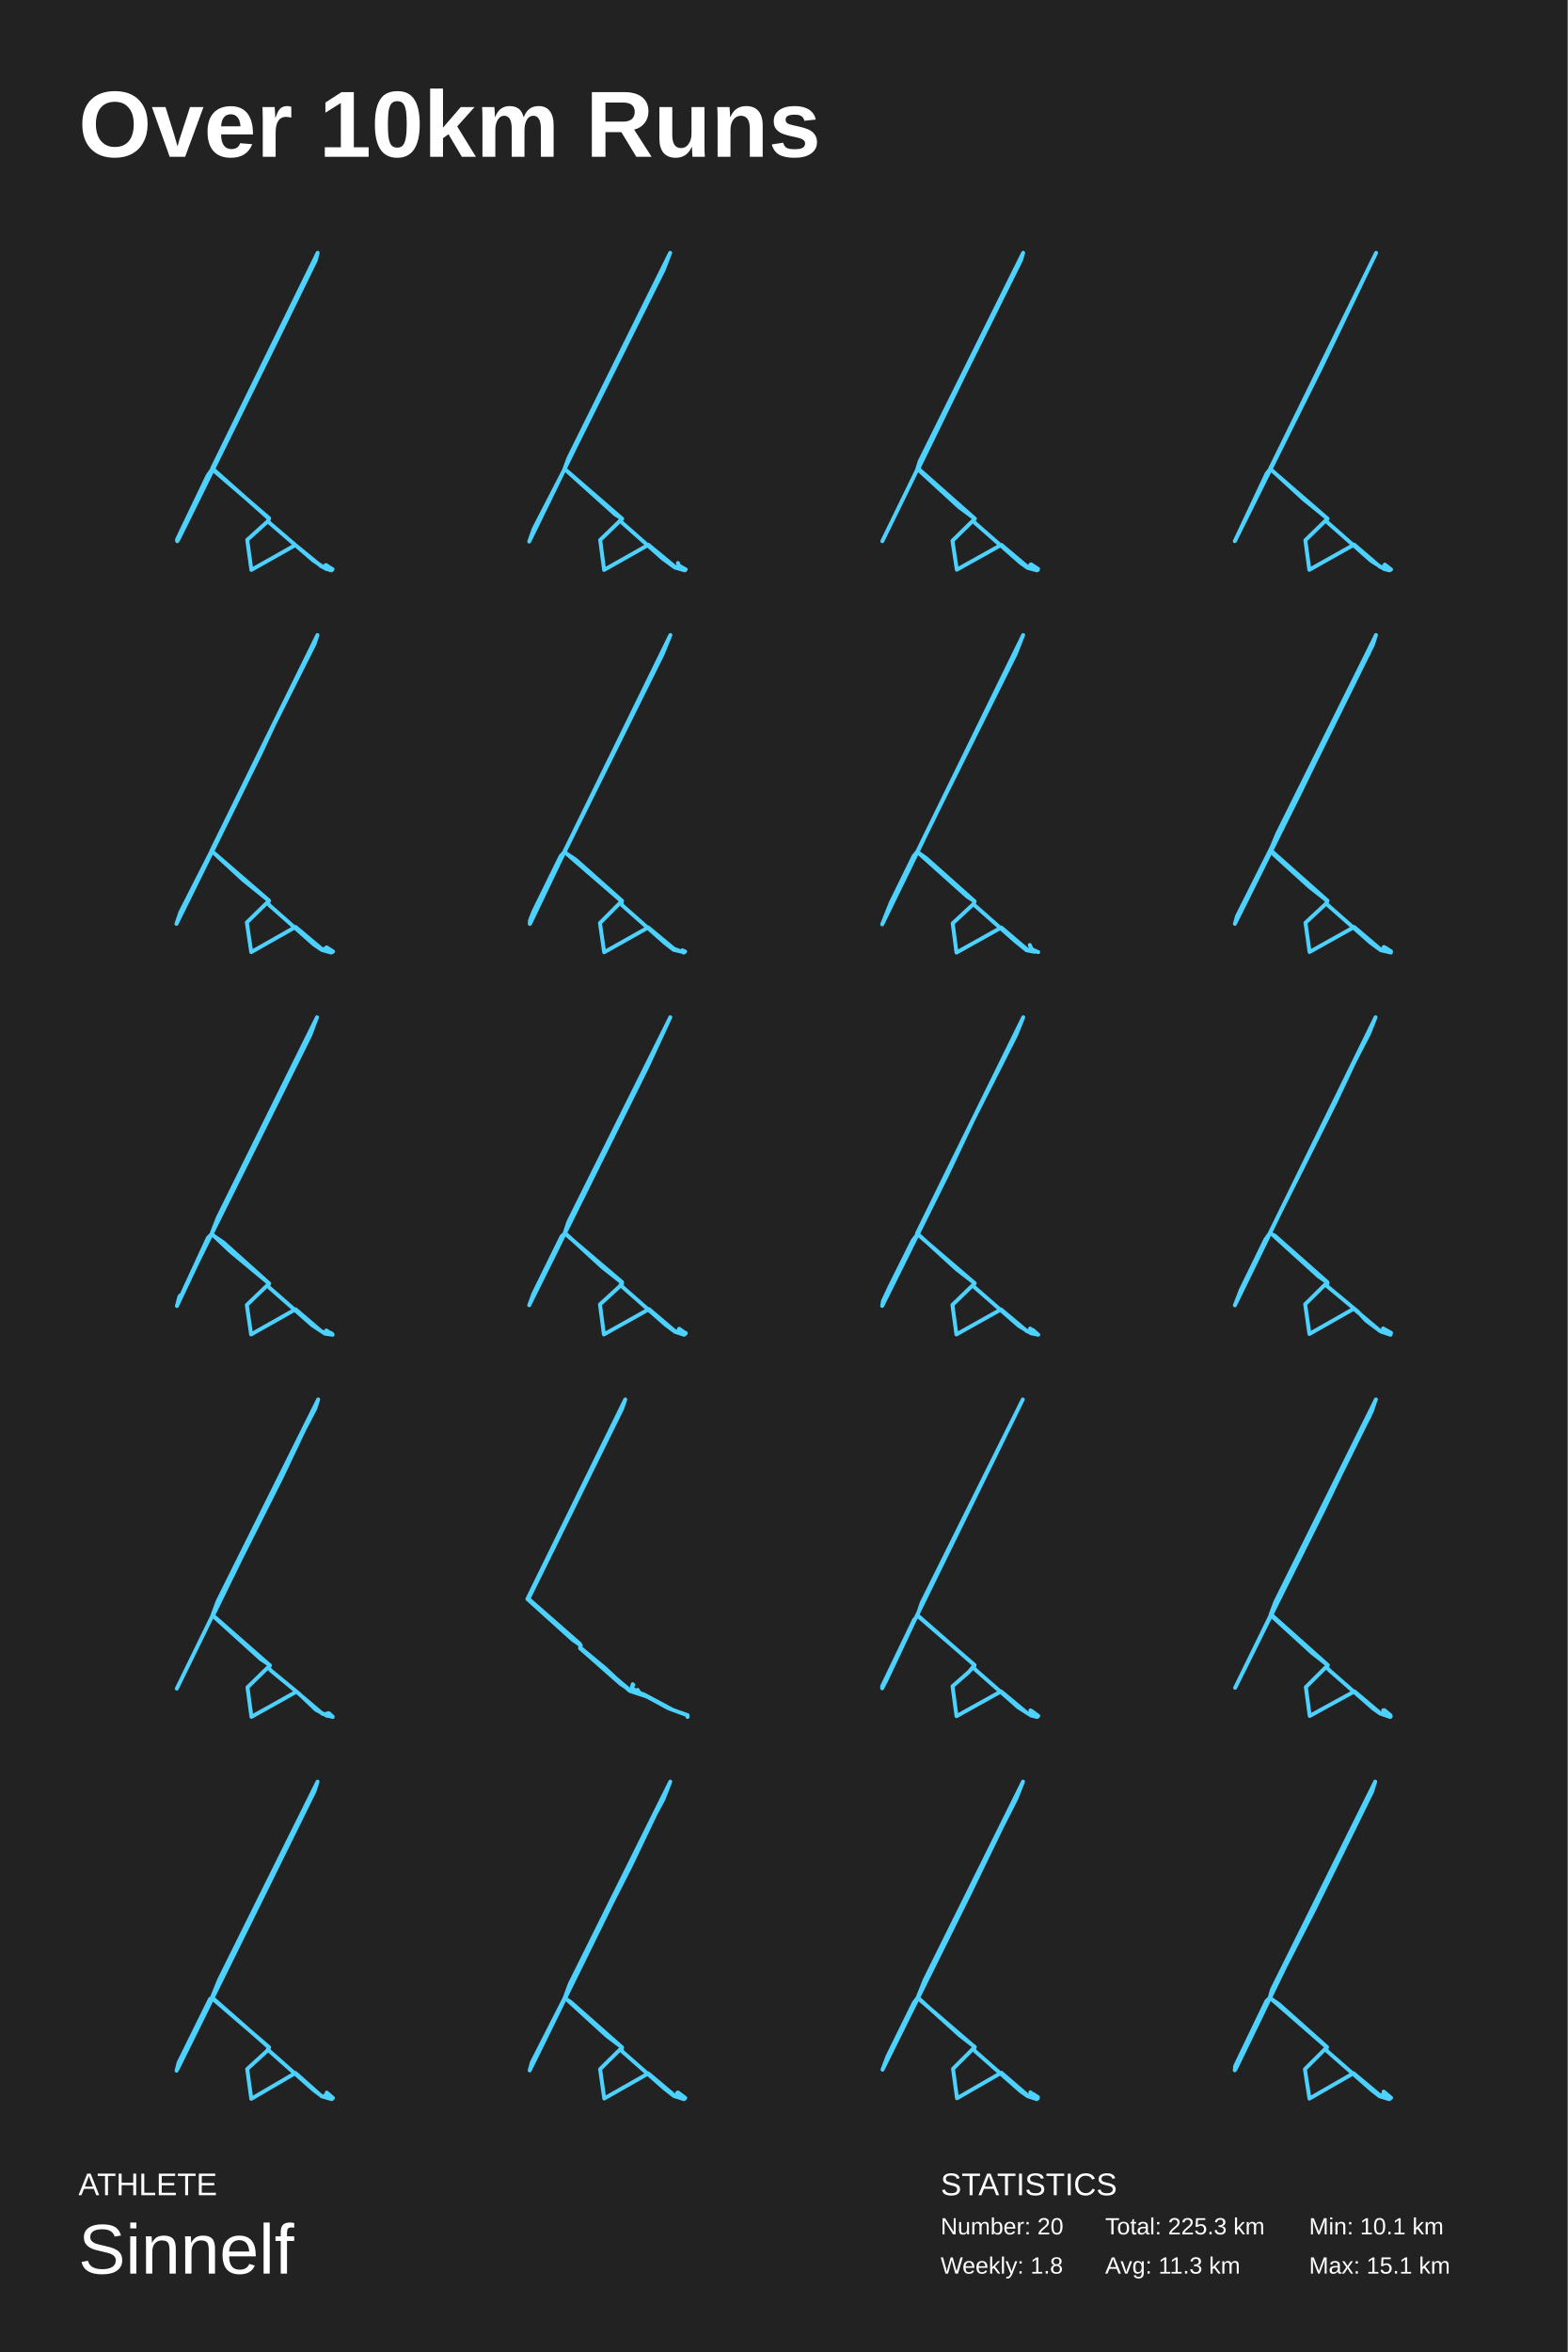
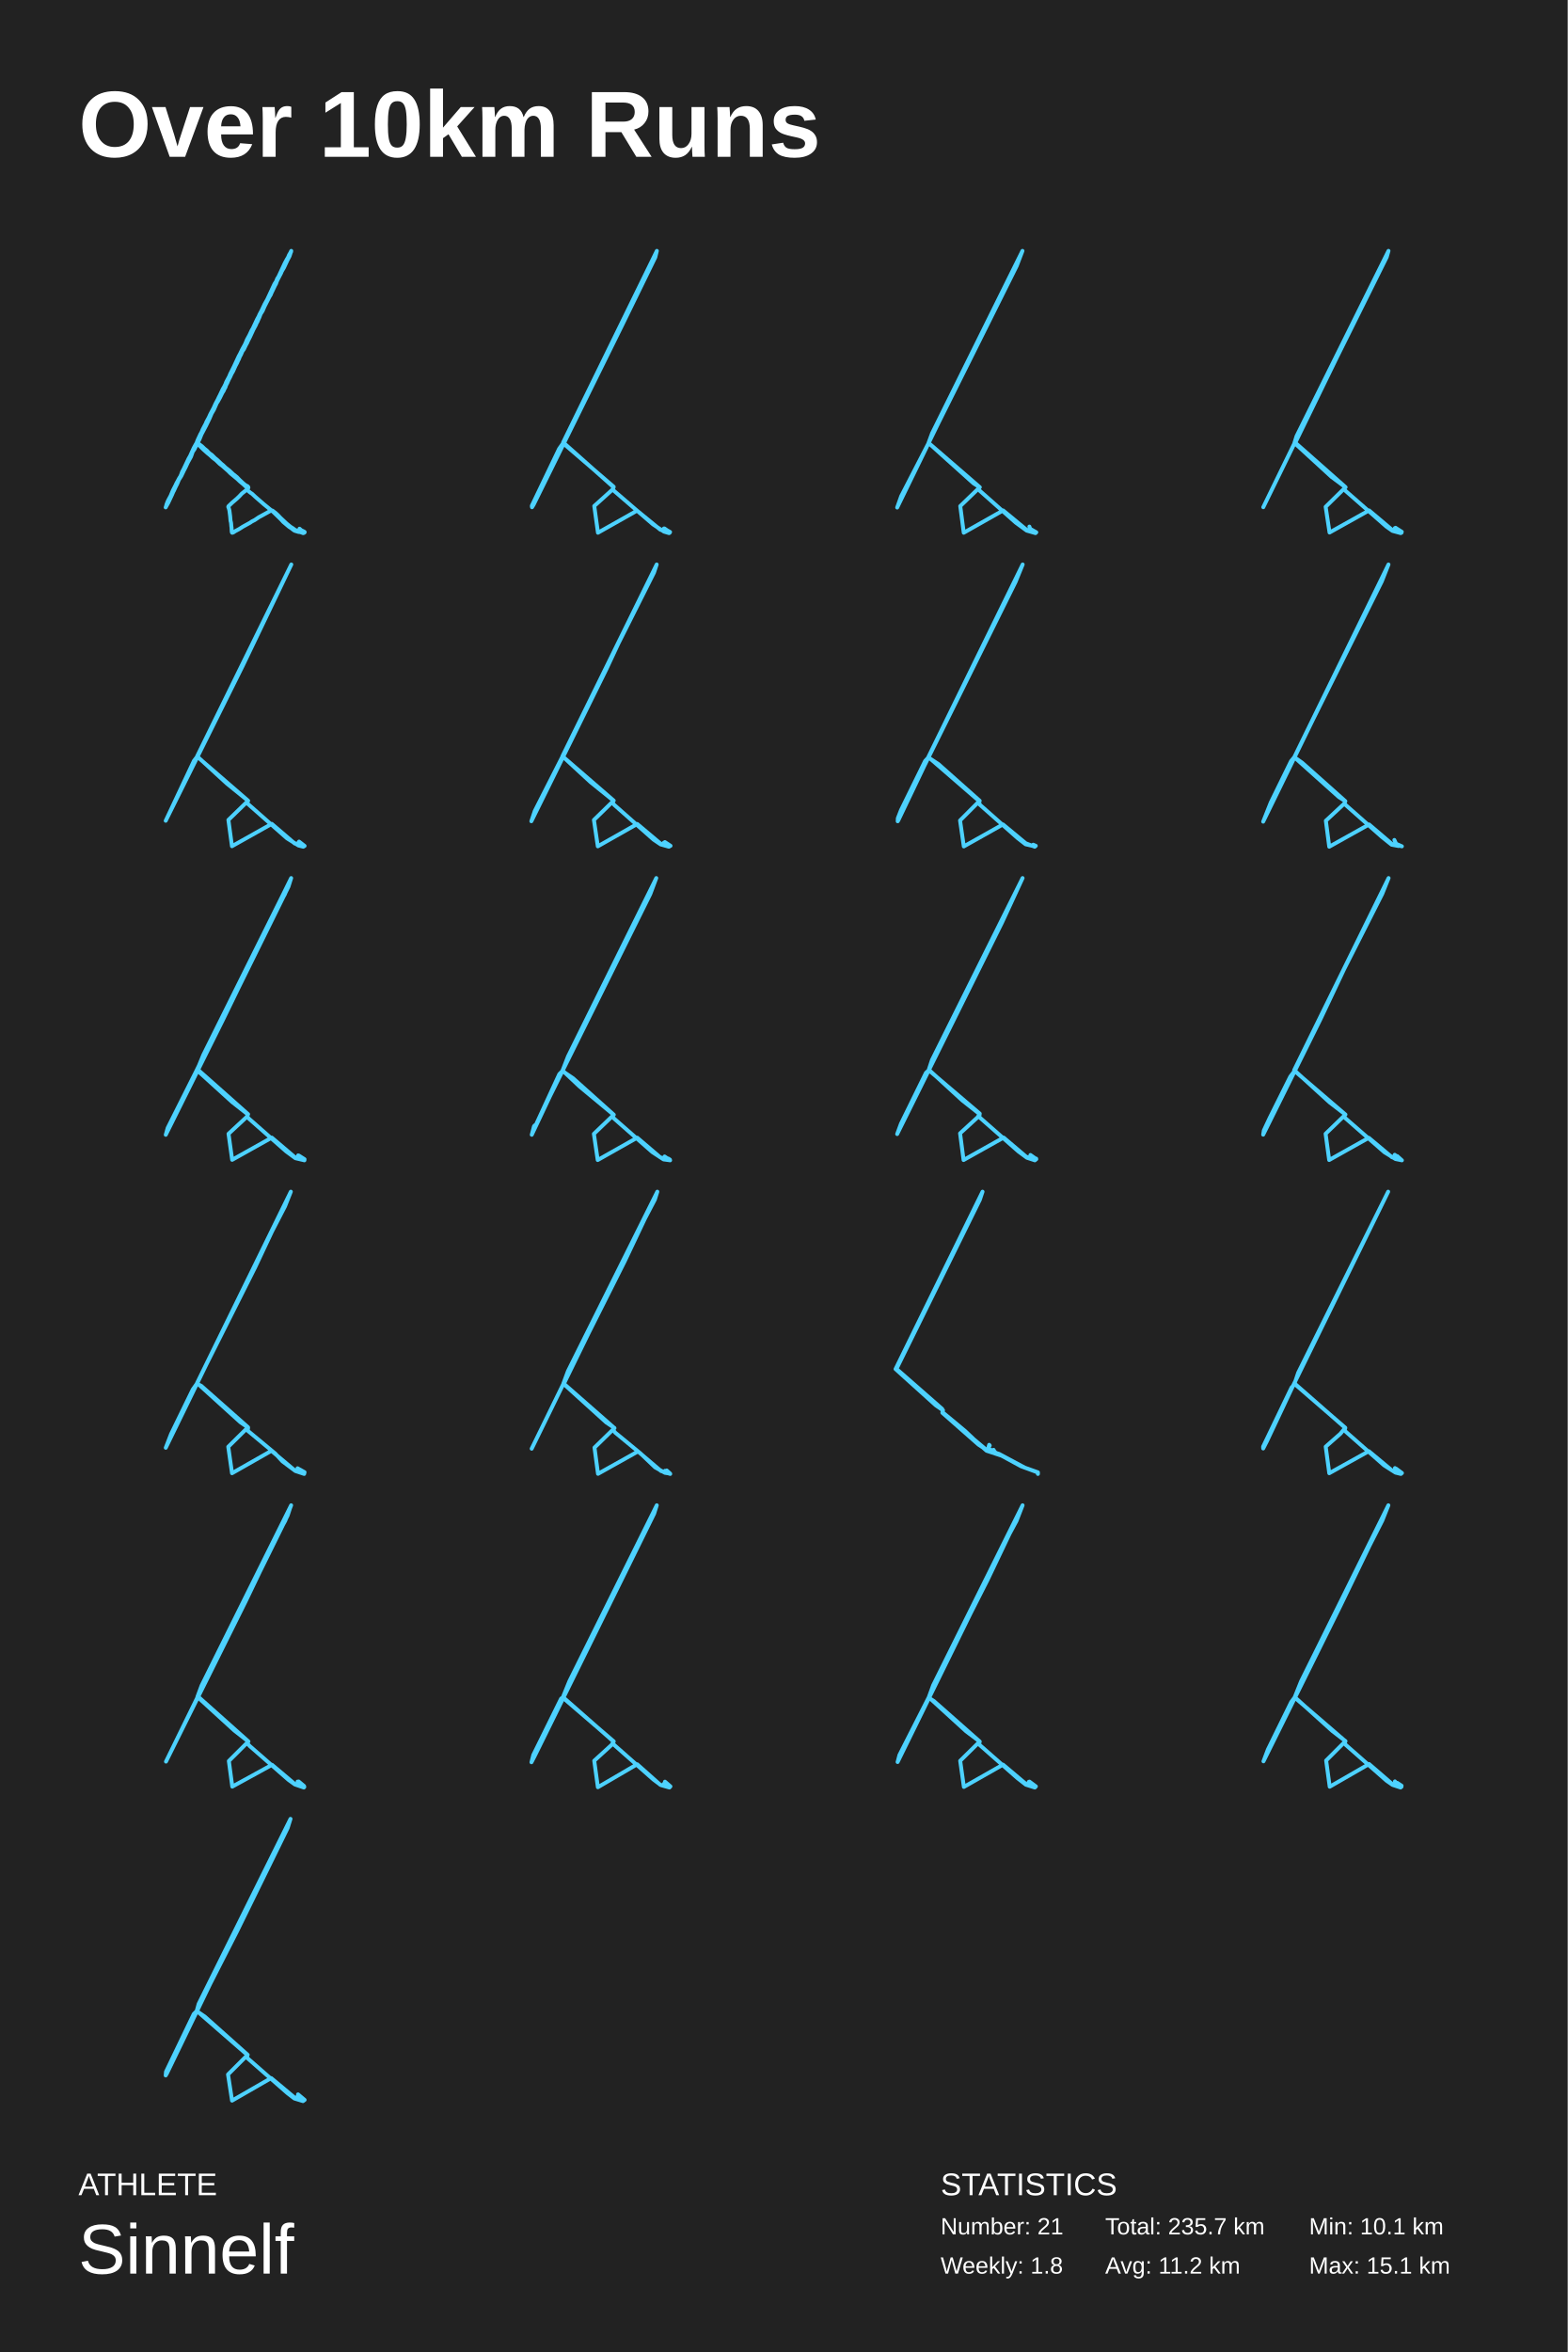
<svg xmlns="http://www.w3.org/2000/svg" baseProfile="full" height="300mm" version="1.1" viewBox="0,0,200,300" width="200mm">
  <defs />
  <rect fill="#222222" height="300" width="200" x="0" y="0" />
  <text fill="#FFFFFF" style="font-size:12px; font-family:Arial; font-weight:bold;" x="10" y="20">Over 10km Runs</text>
  <text fill="#FFFFFF" style="font-size:4px; font-family:Arial" x="10" y="280">ATHLETE</text>
  <text fill="#FFFFFF" style="font-size:9px; font-family:Arial" x="10" y="290">Sinnelf</text>
  <text fill="#FFFFFF" style="font-size:4px; font-family:Arial" x="120" y="280">STATISTICS</text>
-   <text fill="#FFFFFF" style="font-size:3px; font-family:Arial" x="120" y="285">Number: 20</text>
+   <text fill="#FFFFFF" style="font-size:3px; font-family:Arial" x="120" y="285">Number: 21</text>
  <text fill="#FFFFFF" style="font-size:3px; font-family:Arial" x="120" y="290">Weekly: 1.8</text>
-   <text fill="#FFFFFF" style="font-size:3px; font-family:Arial" x="141" y="285">Total: 225.3 km</text>
-   <text fill="#FFFFFF" style="font-size:3px; font-family:Arial" x="141" y="290">Avg: 11.3 km</text>
+   <text fill="#FFFFFF" style="font-size:3px; font-family:Arial" x="141" y="285">Total: 235.7 km</text>
+   <text fill="#FFFFFF" style="font-size:3px; font-family:Arial" x="141" y="290">Avg: 11.2 km</text>
  <text fill="#FFFFFF" style="font-size:3px; font-family:Arial" x="167" y="285">Min: 10.1 km</text>
  <text fill="#FFFFFF" style="font-size:3px; font-family:Arial" x="167" y="290">Max: 15.1 km</text>
-   <polyline fill="none" points="41.62,72.087 42.385,72.62 42.281,72.75 41.544,72.534 39.976,71.497 34.394,66.7 34.196,66.455 34.318,66.167 27.073,59.728 40.524,32.25 40.297,33.172 35.442,43.116 22.823,68.688 22.606,69.034 22.577,68.832 26.497,60.65 27.064,59.843 34.328,66.095 34.158,66.499 31.541,68.861 32.07,72.692 37.681,69.524 41.025,72.26 42.357,72.707 42.423,72.592 41.535,72.087" stroke="#4dd2ff" stroke-linecap="round" stroke-linejoin="round" stroke-width="0.5" />
-   <polyline fill="none" points="86.699,72.188 87.483,72.635 87.37,72.75 86.103,72.39 84.525,71.237 79.385,66.684 79.187,66.41 79.31,66.136 78.469,65.603 72.015,59.81 72.525,58.426 85.499,32.25 84.677,34.398 73.423,56.971 67.517,69.076 68.093,67.447 72.034,59.81 79.376,66.165 76.569,68.874 77.07,72.692 82.721,69.494 86.085,72.275 87.407,72.664 86.642,72.231 86.491,71.813" stroke="#4dd2ff" stroke-linecap="round" stroke-linejoin="round" stroke-width="0.5" />
-   <polyline fill="none" points="131.541,71.986 132.439,72.563 132.288,72.75 131.106,72.433 130.208,71.799 124.395,66.71 124.197,66.451 124.329,66.148 122.353,64.678 117.032,59.805 117.334,58.839 130.53,32.25 130.275,33.144 118.97,55.884 112.561,69.031 130.445,32.437 130.067,33.505 126.654,40.283 117.155,59.776 124.376,66.163 121.512,68.973 122.07,72.664 127.741,69.492 131.059,72.289 132.401,72.692 131.447,72.029" stroke="#4dd2ff" stroke-linecap="round" stroke-linejoin="round" stroke-width="0.5" />
-   <polyline fill="none" points="176.673,72.016 177.466,72.635 177.278,72.75 176.588,72.577 174.936,71.541 169.242,66.53 169.318,66.126 166.315,63.693 162.038,59.776 175.559,32.25 168.581,46.799 157.534,69.021 161.584,60.424 162.047,59.819 169.365,66.155 166.532,68.905 167.042,72.678 172.755,69.467 176.05,72.289 177.363,72.635 176.588,72.131" stroke="#4dd2ff" stroke-linecap="round" stroke-linejoin="round" stroke-width="0.5" />
-   <polyline fill="none" points="41.674,120.836 42.489,121.37 42.252,121.5 41.068,121.168 40.045,120.474 34.418,115.505 34.162,115.202 34.314,114.898 31.018,112.24 26.973,108.513 40.5,81.0 40.111,82.171 35.006,92.33 33.281,96.015 22.511,117.845 23.004,116.372 26.992,108.527 34.333,114.884 31.491,117.658 32.05,121.442 37.705,118.235 41.059,121.052 42.375,121.428 41.532,120.922" stroke="#4dd2ff" stroke-linecap="round" stroke-linejoin="round" stroke-width="0.5" />
-   <polyline fill="none" points="86.964,121.385 85.952,121.154 84.798,120.26 79.349,115.442 79.274,114.937 71.99,108.633 85.526,81.0 84.514,83.482 71.422,109.873 67.696,117.677 67.591,117.851 67.61,117.418 68.064,116.249 71.527,109.195 71.99,108.69 73.437,109.642 79.359,114.908 76.54,117.735 77.079,121.457 82.698,118.298 85.971,121.01 87.257,121.5 87.409,121.37 87.04,121.212" stroke="#4dd2ff" stroke-linecap="round" stroke-linejoin="round" stroke-width="0.5" />
-   <polyline fill="none" points="131.979,121.399 130.975,121.211 129.553,120.069 124.358,115.486 124.216,115.27 124.339,114.966 123.41,114.373 117.011,108.648 130.529,81.0 129.572,83.43 119.656,103.328 112.547,117.901 113.637,115.154 116.547,109.212 117.011,108.648 118.139,109.443 124.339,114.966 124.187,115.313 121.543,117.77 122.026,121.5 127.742,118.305 131.032,121.11 132.453,121.442 131.629,121.081 131.373,120.532" stroke="#4dd2ff" stroke-linecap="round" stroke-linejoin="round" stroke-width="0.5" />
-   <polyline fill="none" points="176.645,120.823 177.458,121.341 177.439,121.5 176.154,121.197 174.821,120.217 169.461,115.504 169.225,115.215 169.329,114.913 167.07,113.139 162.032,108.57 162.93,106.378 175.53,81.043 174.632,83.322 173.545,85.312 165.794,101.246 157.542,117.839 157.816,116.859 161.899,108.728 175.539,81.0 175.152,82.226 162.174,108.512 169.357,114.884 169.159,115.273 166.55,117.695 167.07,121.428 172.76,118.242 176.05,121.039 177.42,121.442 176.541,120.794" stroke="#4dd2ff" stroke-linecap="round" stroke-linejoin="round" stroke-width="0.5" />
-   <polyline fill="none" points="41.635,169.701 42.43,170.25 41.483,170.12 39.874,169.066 34.374,164.245 34.175,163.985 34.317,163.711 29.414,159.64 26.991,157.359 27.776,155.338 40.442,129.75 39.581,132.046 25.173,161.069 22.57,166.584 22.883,165.385 22.987,165.241 22.987,165.544 26.527,157.879 26.962,157.431 28.496,158.471 34.346,163.711 31.487,166.454 32.036,170.207 37.706,167.002 41,169.817 42.297,170.236 42.401,170.149 42.146,169.99" stroke="#4dd2ff" stroke-linecap="round" stroke-linejoin="round" stroke-width="0.5" />
-   <polyline fill="none" points="86.641,169.484 87.484,170.077 87.276,170.25 86.13,169.874 84.917,168.979 79.29,164.038 79.357,163.62 76.865,161.655 72.053,157.249 72.508,155.862 85.514,129.75 82.558,136.138 67.516,166.48 68.056,165.006 71.646,157.696 72.053,157.321 79.366,163.547 79.082,164.053 76.543,166.379 77.045,170.207 82.795,166.985 86.044,169.744 87.295,170.106 87.465,170.004" stroke="#4dd2ff" stroke-linecap="round" stroke-linejoin="round" stroke-width="0.5" />
-   <polyline fill="none" points="131.783,169.644 132.455,170.25 131.537,170.062 129.957,169.096 124.326,164.189 124.175,163.959 124.336,163.67 122.084,161.938 116.993,157.306 130.543,129.75 129.625,132.031 124.165,142.815 120.759,150.017 112.545,166.57 112.64,165.964 113.492,164.146 116.434,158.244 117.05,157.421 124.355,163.684 121.506,166.441 122.017,170.207 127.704,167.018 131.026,169.803 132.398,170.207 131.423,169.456" stroke="#4dd2ff" stroke-linecap="round" stroke-linejoin="round" stroke-width="0.5" />
-   <polyline fill="none" points="176.825,169.644 177.459,170.005 177.403,170.25 176.144,169.832 174.289,168.446 173.249,167.321 169.303,164.045 169.359,163.598 168.233,162.819 162.035,157.205 175.491,129.75 174.658,131.843 172.785,135.467 170.381,140.577 163.351,154.578 157.541,166.498 158.298,164.536 161.42,158.128 161.998,157.306 162.631,157.609 169.35,163.554 166.511,166.354 167.051,170.149 172.709,166.931 176.021,169.716 177.374,170.12 177.393,169.976 176.456,169.442" stroke="#4dd2ff" stroke-linecap="round" stroke-linejoin="round" stroke-width="0.5" />
-   <polyline fill="none" points="41.941,218.508 42.434,218.957 41.685,218.841 40.28,218.059 38.182,216.061 34.555,213.079 34.261,212.717 34.432,212.399 33.264,211.617 27.103,206.043 27.768,204.248 40.593,178.5 40.232,179.644 38.808,182.367 35.903,188.493 28.366,203.495 22.556,215.381 40.488,178.717 40.08,179.919 39.017,181.831 27.179,206.058 34.441,212.428 31.574,215.222 32.078,218.986 37.821,215.772 41.115,218.58 42.444,219.0 41.694,218.551" stroke="#4dd2ff" stroke-linecap="round" stroke-linejoin="round" stroke-width="0.5" />
-   <polyline fill="none" points="81.352,215.543 81.51,215.863 80.608,215.729 79.19,214.795 73.998,210.229 74.094,209.869 73.061,209.161 67.283,203.954 79.767,178.5 79.373,179.675 67.415,203.927 73.972,209.668 74.059,210.176 77.272,212.846 79.47,214.928 80.31,215.529 82.149,216.13 85.843,218.106 87.717,218.773 87.717,219.0 87.664,218.773 85.3,217.905 82.499,216.384 80.345,215.676 77.334,213.033 80.258,215.489 81.553,215.836 80.774,215.449 80.625,215.169 80.722,214.822 80.8,214.928" stroke="#4dd2ff" stroke-linecap="round" stroke-linejoin="round" stroke-width="0.5" />
-   <polyline fill="none" points="131.63,218.249 132.463,218.87 132.311,219.0 131.535,218.812 129.888,217.759 124.464,212.995 124.228,212.75 124.332,212.403 117.052,206.022 117.573,204.477 130.485,178.5 116.626,206.773 113.086,214.294 112.547,215.348 112.537,215.088 116.617,206.6 117.081,206.109 124.332,212.374 123.622,213.24 121.52,215.088 122.031,218.899 127.711,215.738 131.024,218.495 132.359,218.913 131.668,218.524 131.46,218.163" stroke="#4dd2ff" stroke-linecap="round" stroke-linejoin="round" stroke-width="0.5" />
-   <polyline fill="none" points="176.614,218.135 177.39,218.784 177.361,219.0 176.084,218.567 175.176,217.918 169.605,213.057 169.264,212.696 169.349,212.365 167.382,210.821 162.085,205.988 162.69,204.358 175.536,178.5 174.694,180.708 173.625,182.656 169.018,192.253 157.573,215.278 175.337,179.034 175.034,179.958 162.189,205.959 169.406,212.393 166.597,215.192 167.089,218.87 172.792,215.74 176.075,218.51 177.427,218.913 176.463,218.149" stroke="#4dd2ff" stroke-linecap="round" stroke-linejoin="round" stroke-width="0.5" />
-   <polyline fill="none" points="41.687,266.912 42.474,267.591 42.331,267.75 41.1,267.403 40.019,266.594 34.428,261.666 34.229,261.421 34.315,261.161 27.047,254.773 27.975,252.489 40.512,227.25 40.133,228.45 22.981,263.241 22.526,264.123 22.792,263.083 26.791,254.975 27.018,254.845 34.334,261.132 34.04,261.623 31.538,263.906 32.059,267.707 37.698,264.412 40.995,267.345 42.341,267.721 42.426,267.591 41.554,267.186" stroke="#4dd2ff" stroke-linecap="round" stroke-linejoin="round" stroke-width="0.5" />
-   <polyline fill="none" points="86.497,266.9 87.423,267.592 87.272,267.75 85.987,267.347 84.769,266.396 79.29,261.585 79.347,261.138 77.429,259.698 72.055,254.8 72.678,253.086 85.515,227.25 84.646,229.484 83.635,231.357 80.471,237.986 78.071,242.712 67.577,264.091 67.842,263.083 72.026,254.858 72.791,255.347 79.366,261.153 76.56,263.919 77.089,267.664 82.709,264.466 86.025,267.26 87.394,267.606 86.403,266.943" stroke="#4dd2ff" stroke-linecap="round" stroke-linejoin="round" stroke-width="0.5" />
-   <polyline fill="none" points="131.77,267.073 132.412,267.491 132.27,267.75 131.118,267.375 130.248,266.77 124.409,261.64 124.229,261.395 124.361,261.093 122.472,259.637 117.076,254.781 117.983,252.518 130.513,227.25 129.644,229.441 127.81,233.045 123.653,241.637 112.588,263.989 113.221,262.303 116.575,255.473 117.057,254.824 124.352,261.107 121.583,263.874 122.094,267.635 127.744,264.378 131.051,267.231 132.393,267.649 132.384,267.476 131.618,267.202 131.458,266.871" stroke="#4dd2ff" stroke-linecap="round" stroke-linejoin="round" stroke-width="0.5" />
-   <polyline fill="none" points="176.524,266.783 177.471,267.577 177.234,267.75 176.003,267.375 175.009,266.609 169.233,261.555 169.252,261.122 161.989,254.797 162.263,253.8 175.445,227.25 175.038,228.55 167.727,243.459 163.93,250.897 157.68,263.822 157.529,264.068 157.576,263.534 161.563,255.244 161.979,254.825 163.144,255.62 169.299,261.107 166.477,263.923 167.055,267.678 172.67,264.443 175.994,267.216 177.31,267.692 177.386,267.548 176.657,267.317 176.467,267.042" stroke="#4dd2ff" stroke-linecap="round" stroke-linejoin="round" stroke-width="0.5" />
+   <polyline fill="none" points="38.209,67.436 38.428,67.628 38.773,67.795 38.865,67.859 38.865,67.897 38.798,67.962 38.672,68.0 38.327,67.872 38.075,67.846 37.612,67.705 37.478,67.628 37.133,67.359 36.889,67.205 36.14,66.576 35.837,66.243 34.845,65.281 33.65,64.306 32.574,63.37 32.162,62.985 31.968,62.857 31.741,62.677 31.573,62.51 31.514,62.408 31.506,62.356 31.522,62.305 31.598,62.164 31.564,62.19 31.354,62.061 31.085,61.805 30.606,61.407 30.269,61.086 29.411,60.381 29.092,60.06 28.377,59.432 28.04,59.175 27.552,58.7 27.149,58.393 26.787,58.059 26.501,57.828 25.954,57.341 25.441,56.828 25.122,56.571 25.096,56.52 25.088,56.468 25.214,56.135 25.567,55.378 25.702,55.147 25.862,54.762 26.249,54.031 26.341,53.8 26.636,53.261 26.821,52.851 27.25,52.042 27.485,51.516 27.805,50.913 27.897,50.708 28.049,50.413 28.419,49.63 28.579,49.361 28.764,48.989 28.864,48.72 29.243,48.014 29.361,47.719 29.849,46.744 30.463,45.422 30.606,45.166 30.9,44.563 31.22,43.985 31.329,43.754 31.506,43.318 31.817,42.753 32.111,42.125 32.246,41.907 32.793,40.739 33.011,40.341 33.087,40.149 33.381,39.597 33.768,38.776 34.096,38.198 35.021,36.209 35.223,35.901 35.366,35.542 35.518,35.311 35.61,35.118 36.334,33.566 36.603,33.065 36.746,32.834 36.88,32.513 37.032,32.257 37.158,32.0 37.133,32.128 37.04,32.334 37.032,32.398 36.931,32.693 36.678,33.168 36.224,34.143 35.964,34.579 35.837,34.875 35.4,35.709 35.307,35.914 35.215,36.184 35.08,36.427 34.601,37.428 34.559,37.557 34.365,37.877 33.751,39.084 33.507,39.648 33.247,40.059 33.087,40.482 32.944,40.79 32.851,41.021 32.717,41.252 32.65,41.432 32.321,42.048 31.901,42.959 31.615,43.523 31.531,43.729 31.363,44.024 31.119,44.537 30.925,44.806 30.723,45.268 30.597,45.486 30.479,45.794 30.328,46.089 30.261,46.256 30.042,46.667 29.731,47.36 29.537,47.693 29.369,48.065 29.159,48.463 28.982,48.874 28.848,49.117 28.755,49.4 28.629,49.618 28.545,49.823 28.36,50.118 28.057,50.734 27.779,51.234 27.653,51.414 27.283,52.261 26.997,52.748 26.736,53.364 26.282,54.3 25.702,55.404 25.45,56.032 25.273,56.366 25.147,56.686 24.979,56.943 24.793,57.328 24.592,57.61 24.365,58.251 23.961,58.983 23.683,59.586 23.439,60.06 23.128,60.714 22.825,61.189 22.598,61.728 22.422,62.074 22.186,62.587 22.093,62.754 21.942,63.113 21.471,64.114 21.135,64.716 21.168,64.639 21.244,64.344 21.362,64.024 21.471,63.793 21.774,63.229 22.051,62.562 22.388,61.907 22.531,61.599 22.615,61.458 22.867,60.984 23.01,60.766 23.12,60.509 23.229,60.201 23.422,59.842 24.062,58.495 24.247,58.175 24.718,57.135 24.995,56.635 25.079,56.507 25.122,56.468 25.164,56.468 25.761,56.917 26.097,57.238 26.375,57.456 26.703,57.802 27.031,58.033 27.418,58.418 27.704,58.649 28.217,59.137 28.469,59.342 28.772,59.637 29.277,60.035 29.764,60.496 29.891,60.586 30.236,60.868 30.538,61.189 30.95,61.574 31.169,61.766 31.413,61.946 31.556,61.997 31.649,62.087 31.691,62.177 31.682,62.228 31.464,62.472 30.85,62.959 30.53,63.305 30.193,63.626 29.621,64.114 29.167,64.55 29.125,64.614 29.125,64.665 29.193,64.832 29.268,65.114 29.361,65.845 29.411,66.422 29.47,66.653 29.487,66.807 29.512,67.128 29.537,67.282 29.563,67.808 29.579,67.885 29.613,67.949 29.672,67.949 29.79,67.897 29.975,67.769 30.521,67.474 30.984,67.179 31.893,66.679 32.136,66.512 32.49,66.333 33.02,65.973 33.331,65.807 34.399,65.217 34.601,65.127 34.677,65.101 34.778,65.14 35.164,65.435 35.442,65.691 35.77,66.038 36.561,66.782 37.065,67.192 37.368,67.384 37.646,67.59 38.083,67.769 38.378,67.808 38.672,67.962 38.773,67.974 38.823,67.936 38.84,67.91 38.84,67.872 38.807,67.833 38.537,67.705" stroke="#4dd2ff" stroke-linecap="round" stroke-linejoin="round" stroke-width="0.5" />
+   <polyline fill="none" points="84.773,67.411 85.453,67.885 85.361,68.0 84.706,67.808 83.312,66.886 78.35,62.622 78.174,62.405 78.283,62.149 71.843,56.425 83.799,32.0 83.598,32.82 79.282,41.658 68.065,64.389 67.872,64.697 67.846,64.517 71.331,57.244 71.835,56.527 78.291,62.085 78.14,62.443 75.814,64.543 76.285,67.949 81.272,65.132 84.244,67.565 85.428,67.962 85.487,67.859 84.698,67.411" stroke="#4dd2ff" stroke-linecap="round" stroke-linejoin="round" stroke-width="0.5" />
+   <polyline fill="none" points="131.51,67.5 132.207,67.898 132.106,68.0 130.981,67.68 129.578,66.655 125.009,62.608 124.833,62.364 124.942,62.121 124.194,61.647 118.458,56.498 118.911,55.268 130.443,32.0 129.713,33.909 119.709,53.974 114.46,64.734 114.972,63.287 118.474,56.498 125.001,62.147 122.506,64.555 122.951,67.949 127.974,65.105 130.964,67.577 132.14,67.923 131.46,67.539 131.325,67.167" stroke="#4dd2ff" stroke-linecap="round" stroke-linejoin="round" stroke-width="0.5" />
+   <polyline fill="none" points="178.037,67.321 178.835,67.833 178.7,68.0 177.65,67.718 176.852,67.154 171.685,62.631 171.508,62.401 171.626,62.132 169.87,60.825 165.139,56.493 165.408,55.635 177.138,32.0 176.911,32.795 166.862,53.008 161.165,64.694 177.062,32.167 176.726,33.115 173.693,39.14 165.249,56.468 171.668,62.144 169.122,64.643 169.618,67.923 174.659,65.104 177.608,67.59 178.801,67.949 177.953,67.359" stroke="#4dd2ff" stroke-linecap="round" stroke-linejoin="round" stroke-width="0.5" />
+   <polyline fill="none" points="38.154,107.347 38.859,107.898 38.691,108.0 38.078,107.846 36.61,106.925 31.549,102.471 31.616,102.112 28.947,99.949 25.145,96.467 37.164,72.0 30.961,84.933 21.141,104.685 24.742,97.043 25.153,96.506 31.658,102.138 29.14,104.583 29.593,107.936 34.671,105.082 37.6,107.59 38.767,107.898 38.078,107.45" stroke="#4dd2ff" stroke-linecap="round" stroke-linejoin="round" stroke-width="0.5" />
+   <polyline fill="none" points="84.822,107.409 85.546,107.884 85.335,108.0 84.283,107.705 83.373,107.088 78.372,102.671 78.144,102.402 78.279,102.132 75.349,99.769 71.753,96.456 83.778,72.0 83.432,73.041 78.894,82.071 77.361,85.347 67.788,104.751 68.225,103.442 71.77,96.469 78.296,102.119 75.77,104.585 76.267,107.949 81.294,105.098 84.274,107.602 85.445,107.936 84.695,107.486" stroke="#4dd2ff" stroke-linecap="round" stroke-linejoin="round" stroke-width="0.5" />
+   <polyline fill="none" points="131.746,107.897 130.846,107.692 129.82,106.897 124.977,102.615 124.91,102.166 118.436,96.562 130.468,72.0 129.568,74.206 117.931,97.665 114.618,104.602 114.526,104.756 114.543,104.371 114.946,103.333 118.024,97.062 118.436,96.614 119.722,97.46 124.986,102.14 122.48,104.654 122.959,107.962 127.954,105.154 130.863,107.564 132.006,108.0 132.141,107.885 131.813,107.744" stroke="#4dd2ff" stroke-linecap="round" stroke-linejoin="round" stroke-width="0.5" />
+   <polyline fill="none" points="178.426,107.91 177.533,107.743 176.269,106.728 171.652,102.655 171.525,102.462 171.635,102.192 170.809,101.665 165.121,96.576 177.137,72.0 176.286,74.16 167.472,91.847 161.152,104.801 162.122,102.359 164.708,97.077 165.121,96.576 166.124,97.283 171.635,102.192 171.5,102.5 169.149,104.685 169.579,108.0 174.66,105.16 177.584,107.653 178.848,107.949 178.114,107.627 177.887,107.139" stroke="#4dd2ff" stroke-linecap="round" stroke-linejoin="round" stroke-width="0.5" />
+   <polyline fill="none" points="38.129,147.398 38.852,147.859 38.835,148.0 37.692,147.731 36.508,146.86 31.743,142.67 31.533,142.414 31.626,142.144 29.618,140.568 25.139,136.506 25.938,134.558 37.138,112.038 36.339,114.064 35.373,115.833 28.483,129.996 21.148,144.746 21.392,143.874 25.022,136.647 37.146,112.0 36.802,113.09 25.265,136.455 31.651,142.119 31.475,142.465 29.156,144.617 29.618,147.936 34.676,145.104 37.6,147.59 38.818,147.949 38.037,147.372" stroke="#4dd2ff" stroke-linecap="round" stroke-linejoin="round" stroke-width="0.5" />
+   <polyline fill="none" points="84.786,147.512 85.493,148.0 84.652,147.885 83.221,146.948 78.333,142.662 78.156,142.431 78.282,142.187 73.924,138.569 71.77,136.541 72.468,134.745 83.726,112.0 82.96,114.041 70.154,139.839 67.84,144.741 68.118,143.676 68.21,143.548 68.21,143.817 71.357,137.003 71.744,136.605 73.107,137.529 78.307,142.187 75.766,144.625 76.254,147.962 81.294,145.113 84.223,147.615 85.375,147.987 85.468,147.91 85.241,147.769" stroke="#4dd2ff" stroke-linecap="round" stroke-linejoin="round" stroke-width="0.5" />
+   <polyline fill="none" points="131.459,147.319 132.208,147.846 132.023,148.0 131.004,147.666 129.926,146.87 124.925,142.479 124.984,142.106 122.769,140.36 118.492,136.443 118.896,135.21 130.457,112.0 127.83,117.678 114.458,144.649 114.938,143.339 118.13,136.841 118.492,136.507 124.992,142.042 124.74,142.492 122.483,144.559 122.929,147.961 128.04,145.098 130.928,147.551 132.04,147.872 132.191,147.782" stroke="#4dd2ff" stroke-linecap="round" stroke-linejoin="round" stroke-width="0.5" />
+   <polyline fill="none" points="178.251,147.461 178.849,148.0 178.033,147.833 176.628,146.974 171.623,142.613 171.489,142.408 171.632,142.151 169.63,140.612 165.105,136.494 177.15,112.0 176.334,114.028 171.48,123.613 168.452,130.015 161.151,144.729 161.236,144.191 161.993,142.574 164.608,137.328 165.155,136.597 171.649,142.164 169.117,144.614 169.571,147.962 174.626,145.127 177.578,147.602 178.798,147.962 177.932,147.295" stroke="#4dd2ff" stroke-linecap="round" stroke-linejoin="round" stroke-width="0.5" />
+   <polyline fill="none" points="38.289,187.461 38.853,187.782 38.802,188.0 37.684,187.628 36.035,186.397 35.11,185.396 31.602,182.485 31.653,182.087 30.652,181.394 25.143,176.404 37.103,152.0 36.363,153.861 34.698,157.082 32.561,161.624 26.312,174.069 21.147,184.665 21.82,182.921 24.596,177.225 25.109,176.494 25.672,176.763 31.644,182.048 29.121,184.537 29.6,187.91 34.63,185.05 37.574,187.525 38.777,187.885 38.794,187.756 37.961,187.282" stroke="#4dd2ff" stroke-linecap="round" stroke-linejoin="round" stroke-width="0.5" />
+   <polyline fill="none" points="85.059,187.563 85.497,187.961 84.831,187.858 83.582,187.164 81.717,185.388 78.494,182.737 78.232,182.415 78.384,182.132 77.346,181.437 71.87,176.483 72.46,174.887 83.86,152.0 83.54,153.017 82.274,155.437 79.692,160.883 72.992,174.218 67.828,184.783 83.767,152.193 83.405,153.262 82.46,154.961 71.937,176.496 78.392,182.158 75.844,184.642 76.291,187.987 81.396,185.131 84.324,187.627 85.506,188.0 84.839,187.601" stroke="#4dd2ff" stroke-linecap="round" stroke-linejoin="round" stroke-width="0.5" />
+   <polyline fill="none" points="126.757,184.927 126.897,185.211 126.096,185.093 124.835,184.262 120.221,180.204 120.306,179.883 119.388,179.254 114.252,174.626 125.349,152.0 124.999,153.045 114.369,174.602 120.197,179.705 120.275,180.156 123.131,182.53 125.084,184.381 125.831,184.915 127.465,185.449 130.749,187.205 132.415,187.798 132.415,188.0 132.368,187.798 130.267,187.027 127.777,185.674 125.862,185.045 123.185,182.696 125.785,184.879 126.936,185.188 126.244,184.844 126.111,184.594 126.197,184.286 126.267,184.381" stroke="#4dd2ff" stroke-linecap="round" stroke-linejoin="round" stroke-width="0.5" />
+   <polyline fill="none" points="178.115,187.333 178.856,187.885 178.721,188.0 178.031,187.833 176.567,186.897 171.746,182.662 171.536,182.444 171.628,182.136 165.158,176.464 165.62,175.091 177.097,152.0 164.779,177.132 161.632,183.817 161.152,184.754 161.144,184.523 164.771,176.978 165.183,176.541 171.628,182.11 170.997,182.88 169.129,184.523 169.583,187.91 174.632,185.1 177.577,187.551 178.763,187.923 178.149,187.577 177.964,187.256" stroke="#4dd2ff" stroke-linecap="round" stroke-linejoin="round" stroke-width="0.5" />
+   <polyline fill="none" points="38.101,227.231 38.791,227.808 38.766,228.0 37.63,227.615 36.823,227.038 31.871,222.717 31.568,222.397 31.644,222.102 29.895,220.73 25.186,216.434 25.724,214.985 37.143,192.0 36.394,193.963 35.444,195.695 31.35,204.225 21.176,224.692 36.966,192.475 36.697,193.296 25.279,216.408 31.694,222.127 29.197,224.615 29.634,227.885 34.704,225.102 37.622,227.564 38.824,227.923 37.967,227.244" stroke="#4dd2ff" stroke-linecap="round" stroke-linejoin="round" stroke-width="0.5" />
+   <polyline fill="none" points="84.833,227.255 85.532,227.859 85.406,228.0 84.311,227.692 83.35,226.972 78.381,222.592 78.204,222.374 78.28,222.143 71.819,216.465 72.645,214.435 83.788,192.0 83.452,193.067 68.206,223.992 67.801,224.776 68.037,223.851 71.592,216.645 71.794,216.529 78.297,222.117 78.035,222.554 75.812,224.583 76.275,227.961 81.287,225.033 84.218,227.64 85.414,227.974 85.49,227.859 84.715,227.499" stroke="#4dd2ff" stroke-linecap="round" stroke-linejoin="round" stroke-width="0.5" />
+   <polyline fill="none" points="131.331,227.245 132.154,227.859 132.019,228.0 130.877,227.642 129.794,226.796 124.924,222.52 124.975,222.123 123.27,220.843 118.493,216.489 119.047,214.965 130.458,192.0 129.685,193.986 128.787,195.651 125.974,201.543 123.841,205.744 114.513,224.748 114.748,223.852 118.468,216.54 119.148,216.975 124.992,222.136 122.498,224.594 122.968,227.923 127.964,225.081 130.911,227.565 132.128,227.872 131.247,227.283" stroke="#4dd2ff" stroke-linecap="round" stroke-linejoin="round" stroke-width="0.5" />
+   <polyline fill="none" points="178.24,227.398 178.811,227.769 178.685,228.0 177.66,227.667 176.887,227.129 171.697,222.569 171.537,222.352 171.655,222.083 169.975,220.789 165.179,216.472 165.985,214.461 177.123,192.0 176.35,193.948 174.72,197.151 171.025,204.788 161.189,224.657 161.752,223.158 164.734,217.087 165.162,216.51 171.646,222.095 169.185,224.555 169.639,227.898 174.662,225.003 177.601,227.539 178.794,227.91 178.786,227.757 178.105,227.513 177.962,227.219" stroke="#4dd2ff" stroke-linecap="round" stroke-linejoin="round" stroke-width="0.5" />
+   <polyline fill="none" points="38.022,267.14 38.863,267.846 38.653,268.0 37.559,267.666 36.675,266.986 31.54,262.493 31.557,262.108 25.101,256.486 25.345,255.6 37.062,232.0 36.7,233.156 30.202,246.408 26.827,253.02 21.271,264.509 21.137,264.727 21.179,264.252 24.722,256.884 25.093,256.511 26.128,257.218 31.599,262.096 29.091,264.599 29.604,267.936 34.596,265.061 37.55,267.525 38.72,267.949 38.788,267.82 38.139,267.615 37.971,267.371" stroke="#4dd2ff" stroke-linecap="round" stroke-linejoin="round" stroke-width="0.5" />
</svg>
